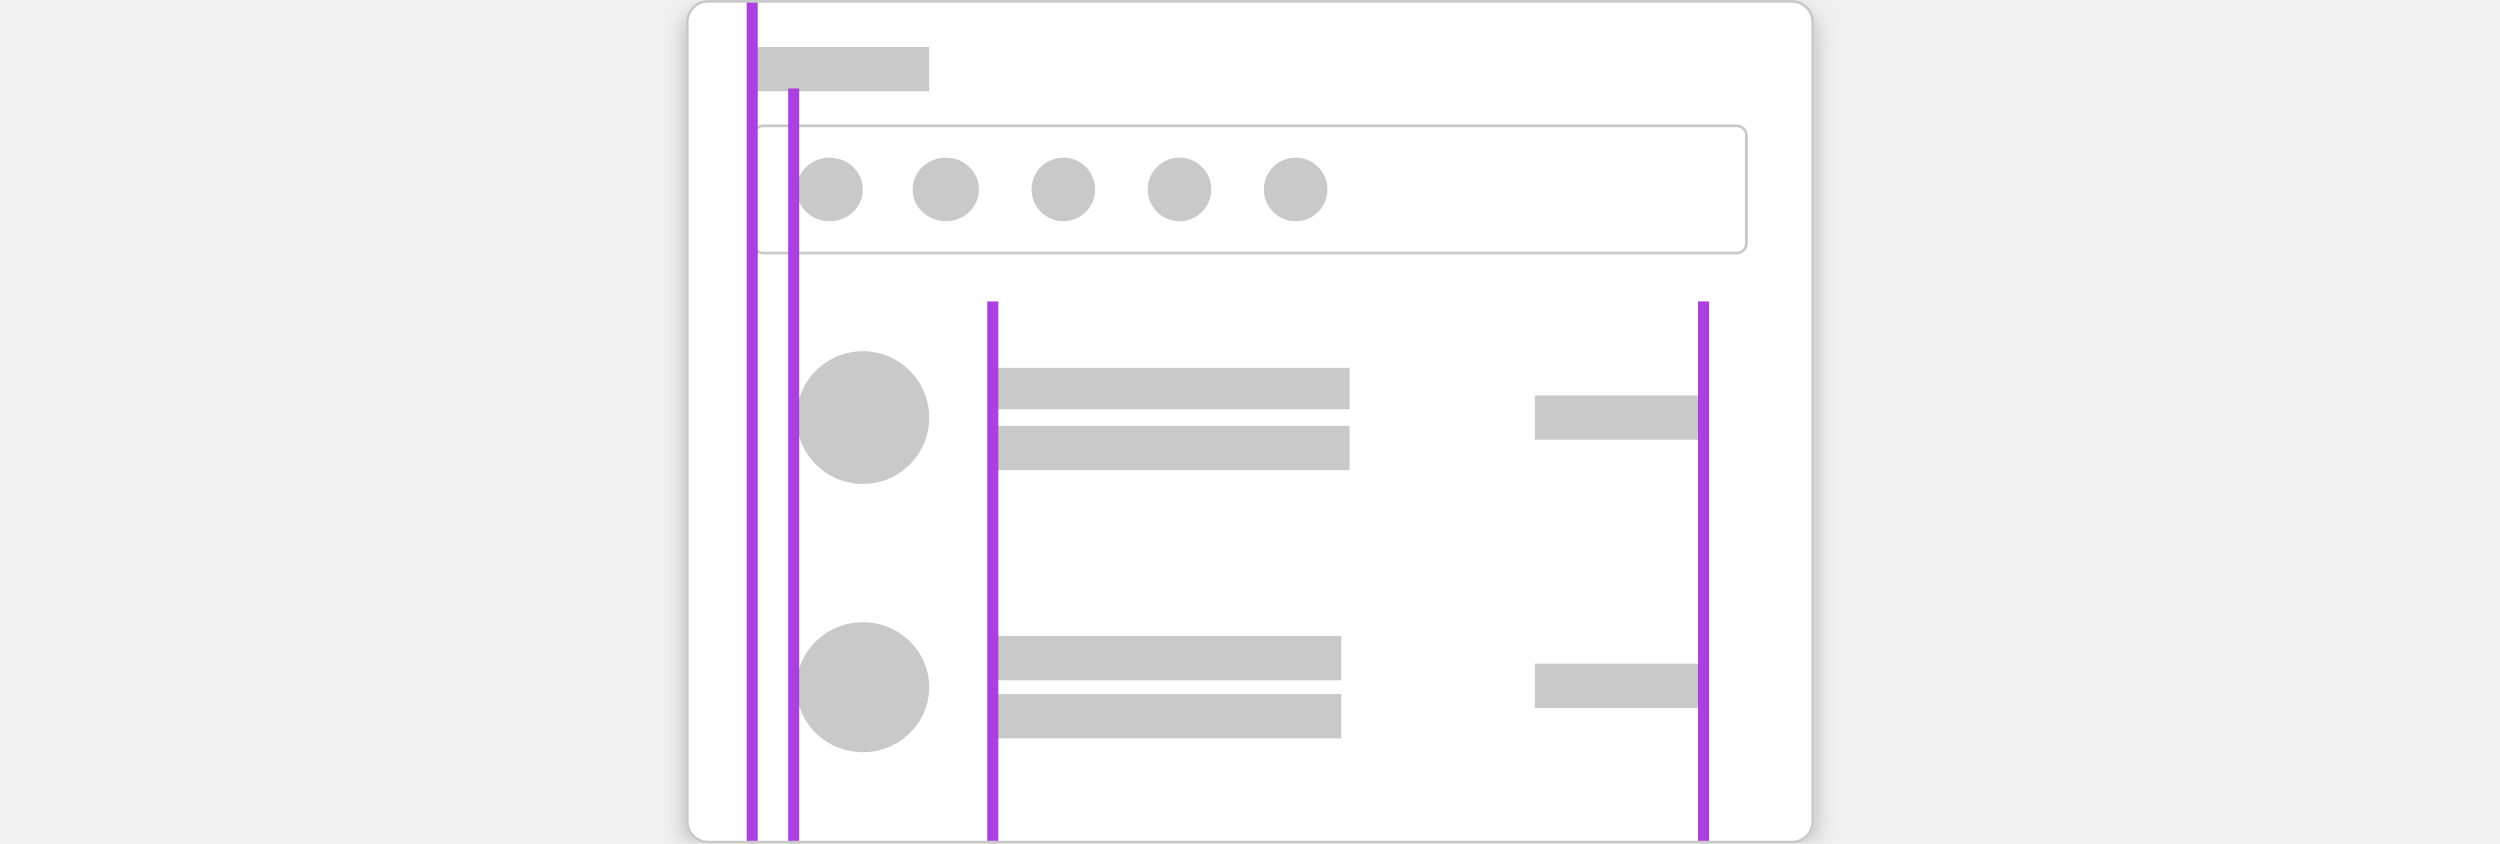
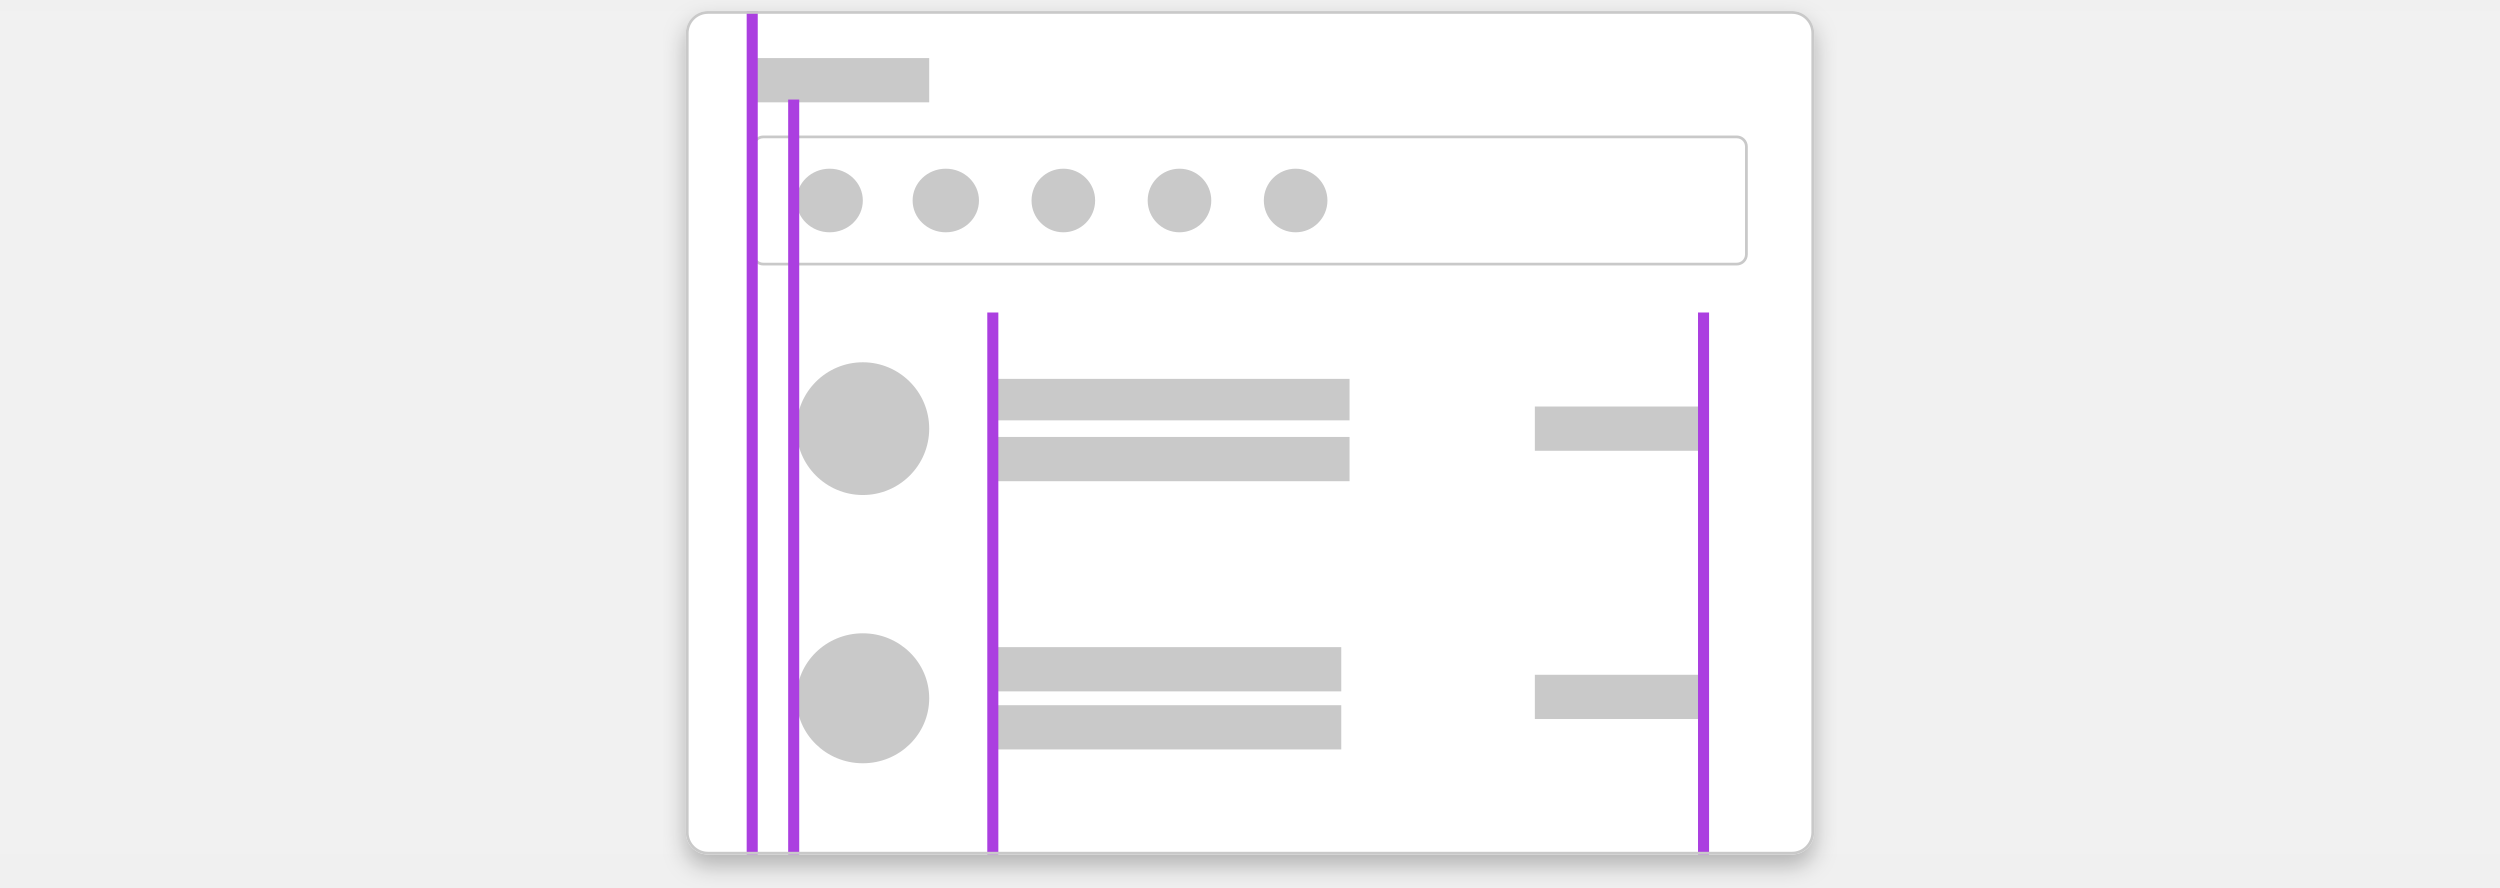
- <svg xmlns="http://www.w3.org/2000/svg" width="904" height="305" viewBox="0 0 904 305" fill="none">
-   <g clip-path="url(#clip0_6520_170398)">
-     <rect width="904" height="305" fill="#F1F1F1" />
-     <g filter="url(#filter0_d_6520_170398)">
-       <path d="M248 8C248 3.582 251.582 0 256 0H648C652.418 0 656 3.582 656 8V297C656 301.418 652.418 305 648 305H256C251.582 305 248 301.418 248 297V8Z" fill="white" />
-       <rect x="272" y="17" width="64" height="16" fill="#C9C9C9" />
-       <rect x="272.5" y="45.5" width="359" height="46" rx="3.5" stroke="#C9C9C9" />
-       <rect x="555" y="143" width="61" height="16" fill="#C9C9C9" />
-       <rect x="555" y="240" width="61" height="16" fill="#C9C9C9" />
-       <rect x="360" y="133" width="128" height="15" fill="#C9C9C9" />
-       <rect x="359" y="230" width="126" height="16" fill="#C9C9C9" />
-       <rect x="360" y="154" width="128" height="16" fill="#C9C9C9" />
-       <rect x="359" y="251" width="126" height="16" fill="#C9C9C9" />
-       <circle cx="312" cy="151" r="24" fill="#C9C9C9" />
-       <ellipse cx="300" cy="68.5" rx="12" ry="11.5" fill="#C9C9C9" />
-       <ellipse cx="342" cy="68.5" rx="12" ry="11.5" fill="#C9C9C9" />
-       <circle cx="384.5" cy="68.5" r="11.5" fill="#C9C9C9" />
-       <circle cx="426.5" cy="68.5" r="11.5" fill="#C9C9C9" />
-       <circle cx="468.5" cy="68.5" r="11.5" fill="#C9C9C9" />
-       <ellipse cx="312" cy="248.5" rx="24" ry="23.5" fill="#C9C9C9" />
-       <path d="M272 305L272 8.58307e-06" stroke="#AB3FE0" stroke-width="4" />
-       <path d="M287 305L287 32" stroke="#AB3FE0" stroke-width="4" />
-       <path d="M359 305L359 109" stroke="#AB3FE0" stroke-width="4" />
-       <path d="M616 305L616 109" stroke="#AB3FE0" stroke-width="4" />
-       <rect x="248.5" y="0.5" width="407" height="304" rx="7.5" stroke="#C9C9C9" />
-     </g>
+ <svg xmlns="http://www.w3.org/2000/svg" width="904" height="321" viewBox="0 0 904 321" fill="none">
+   <rect width="904" height="305" transform="translate(0 4)" fill="#F1F1F1" />
+   <g filter="url(#filter0_d_6520_170398)">
+     <path d="M248 12C248 7.582 251.582 4 256 4H648C652.418 4 656 7.582 656 12V301C656 305.418 652.418 309 648 309H256C251.582 309 248 305.418 248 301V12Z" fill="white" />
+     <rect x="272" y="21" width="64" height="16" fill="#C9C9C9" />
+     <rect x="272.5" y="49.5" width="359" height="46" rx="3.5" stroke="#C9C9C9" />
+     <rect x="555" y="147" width="61" height="16" fill="#C9C9C9" />
+     <rect x="555" y="244" width="61" height="16" fill="#C9C9C9" />
+     <rect x="360" y="137" width="128" height="15" fill="#C9C9C9" />
+     <rect x="359" y="234" width="126" height="16" fill="#C9C9C9" />
+     <rect x="360" y="158" width="128" height="16" fill="#C9C9C9" />
+     <rect x="359" y="255" width="126" height="16" fill="#C9C9C9" />
+     <circle cx="312" cy="155" r="24" fill="#C9C9C9" />
+     <ellipse cx="300" cy="72.5" rx="12" ry="11.5" fill="#C9C9C9" />
+     <ellipse cx="342" cy="72.5" rx="12" ry="11.5" fill="#C9C9C9" />
+     <circle cx="384.5" cy="72.5" r="11.5" fill="#C9C9C9" />
+     <circle cx="426.5" cy="72.5" r="11.5" fill="#C9C9C9" />
+     <circle cx="468.5" cy="72.5" r="11.5" fill="#C9C9C9" />
+     <ellipse cx="312" cy="252.5" rx="24" ry="23.5" fill="#C9C9C9" />
+     <path d="M272 309L272 4" stroke="#AB3FE0" stroke-width="4" />
+     <path d="M287 309L287 36" stroke="#AB3FE0" stroke-width="4" />
+     <path d="M359 309L359 113" stroke="#AB3FE0" stroke-width="4" />
+     <path d="M616 309L616 113" stroke="#AB3FE0" stroke-width="4" />
+     <rect x="248.5" y="4.5" width="407" height="304" rx="7.5" stroke="#C9C9C9" />
  </g>
  <defs>
-     <filter id="filter0_d_6520_170398" x="240" y="-4" width="424" height="321" filterUnits="userSpaceOnUse" color-interpolation-filters="sRGB">
+     <filter id="filter0_d_6520_170398" x="240" y="0" width="424" height="321" filterUnits="userSpaceOnUse" color-interpolation-filters="sRGB">
      <feFlood flood-opacity="0" result="BackgroundImageFix" />
      <feColorMatrix in="SourceAlpha" type="matrix" values="0 0 0 0 0 0 0 0 0 0 0 0 0 0 0 0 0 0 127 0" result="hardAlpha" />
      <feOffset dy="4" />
      <feGaussianBlur stdDeviation="4" />
      <feColorMatrix type="matrix" values="0 0 0 0 0 0 0 0 0 0 0 0 0 0 0 0 0 0 0.25 0" />
      <feBlend mode="normal" in2="BackgroundImageFix" result="effect1_dropShadow_6520_170398" />
      <feBlend mode="normal" in="SourceGraphic" in2="effect1_dropShadow_6520_170398" result="shape" />
    </filter>
-     <clipPath id="clip0_6520_170398">
-       <rect width="904" height="305" fill="white" />
-     </clipPath>
  </defs>
</svg>
